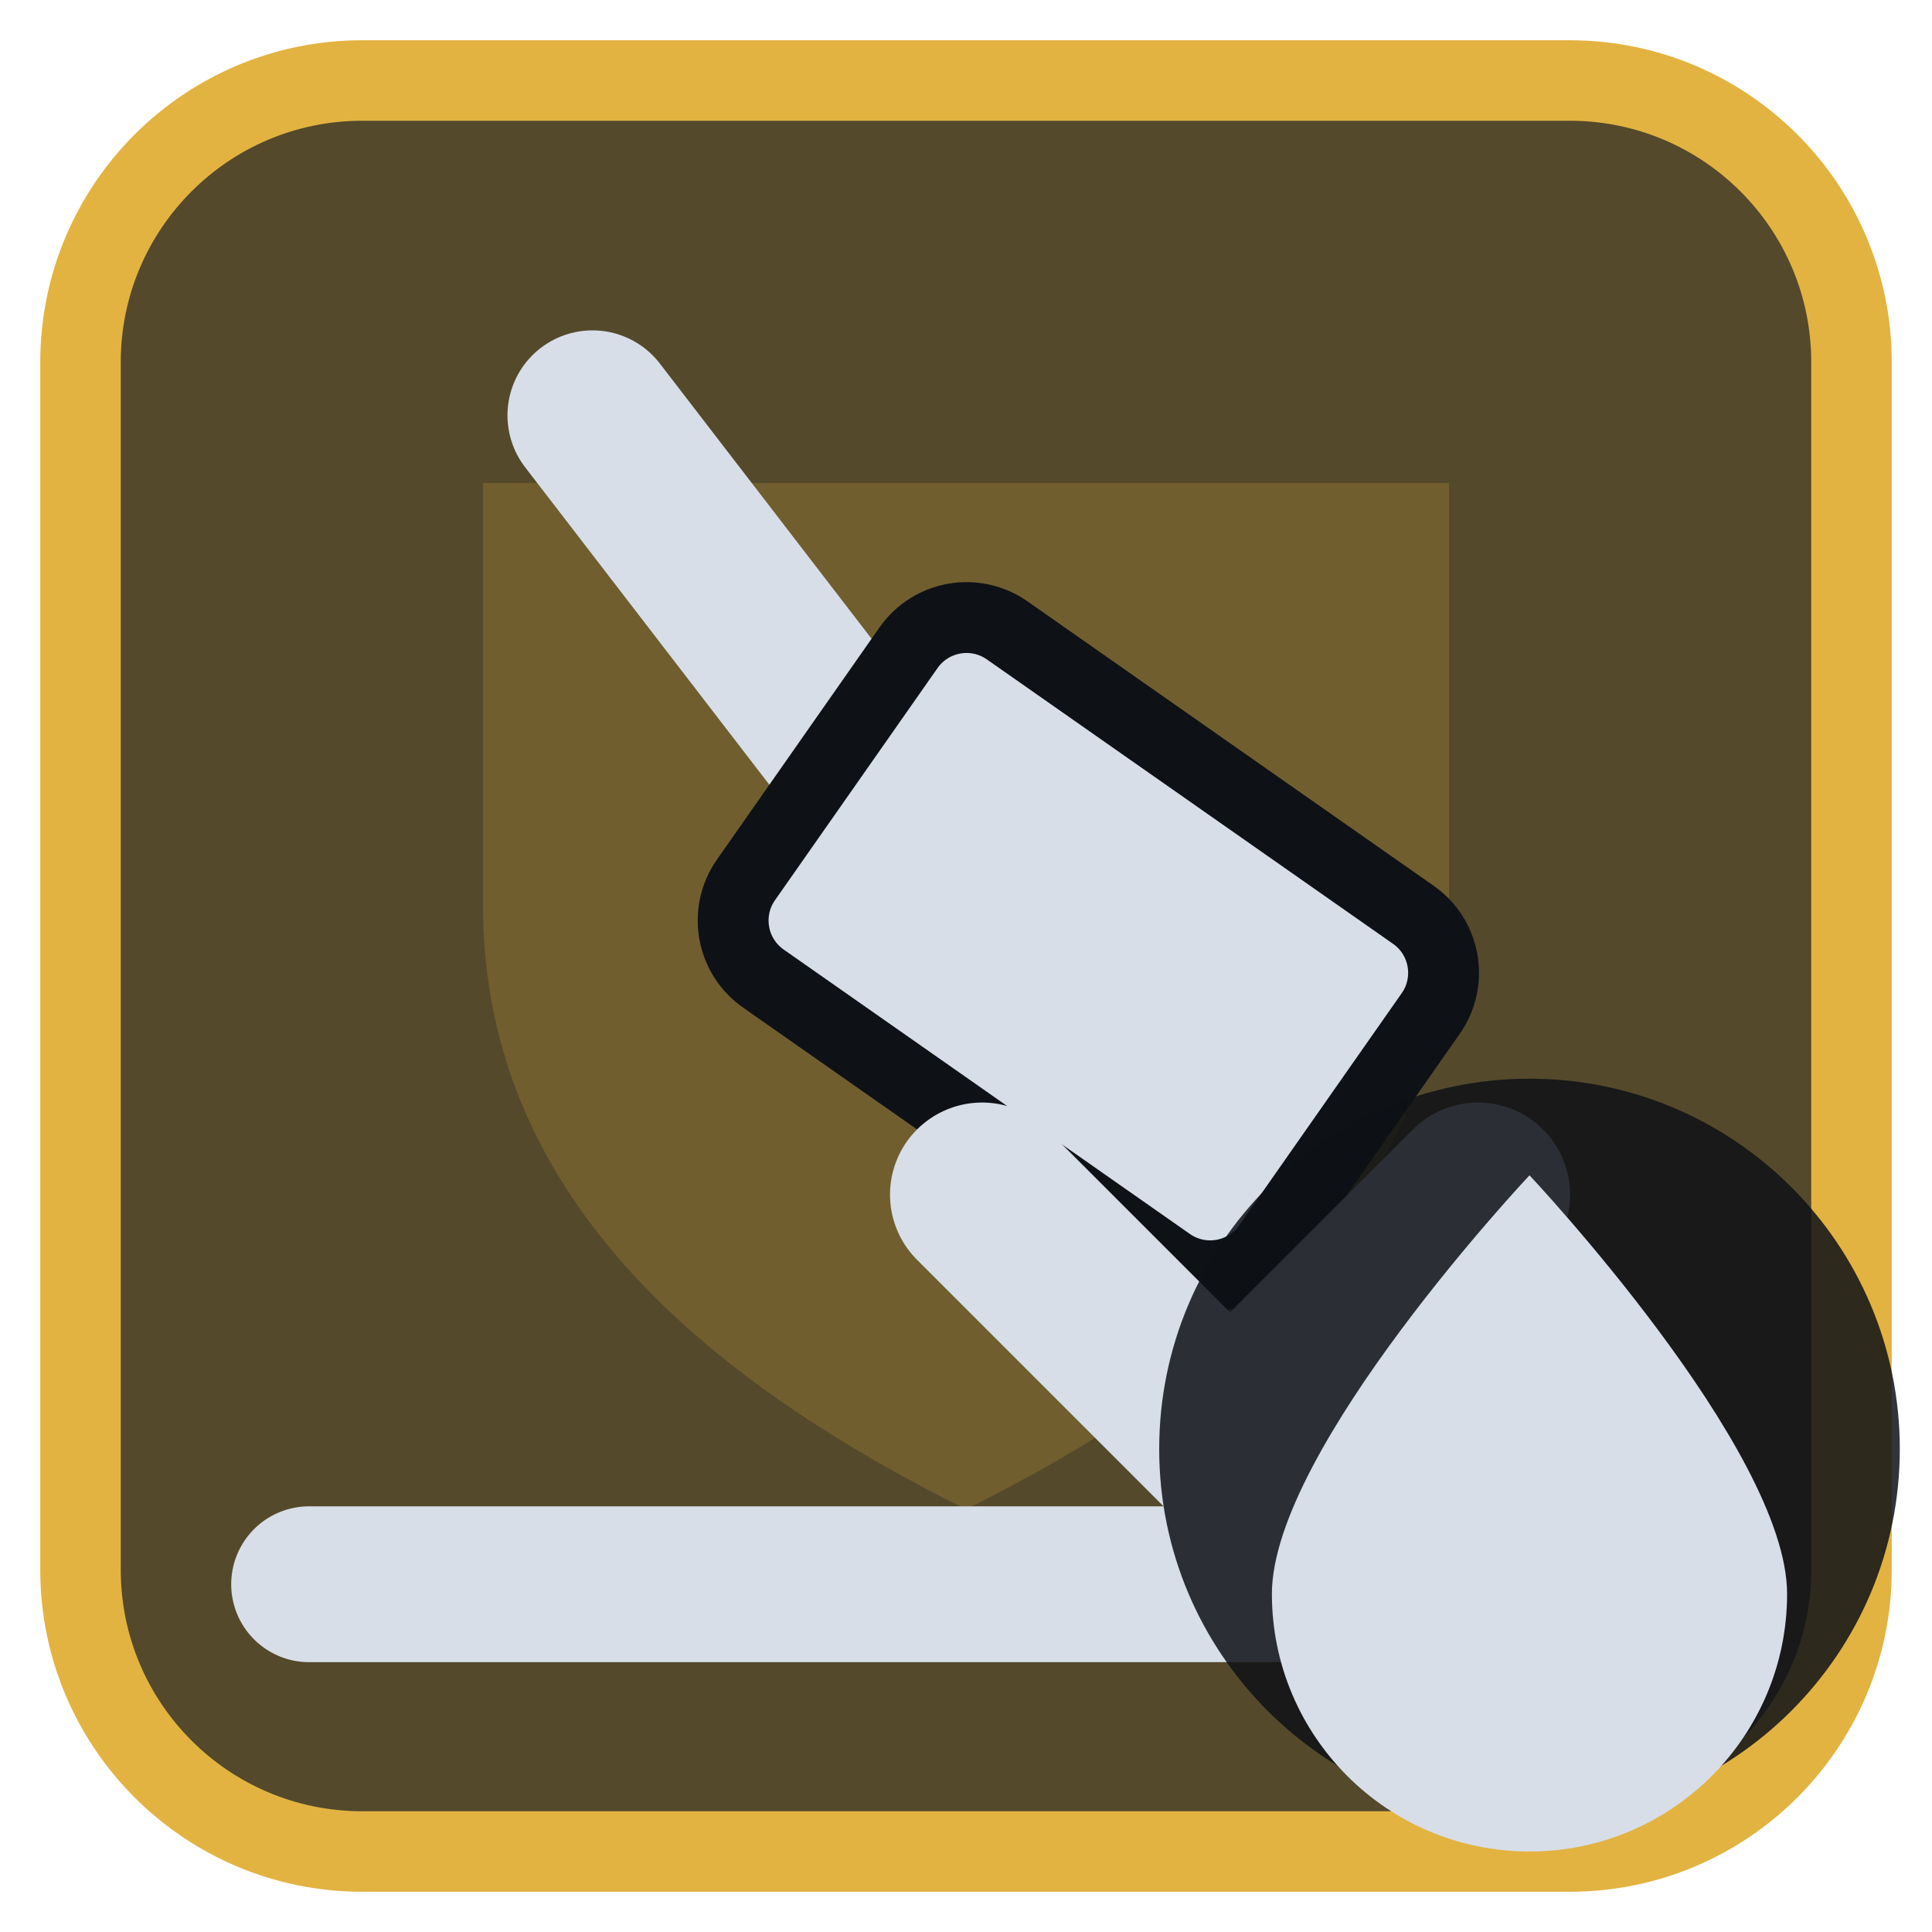
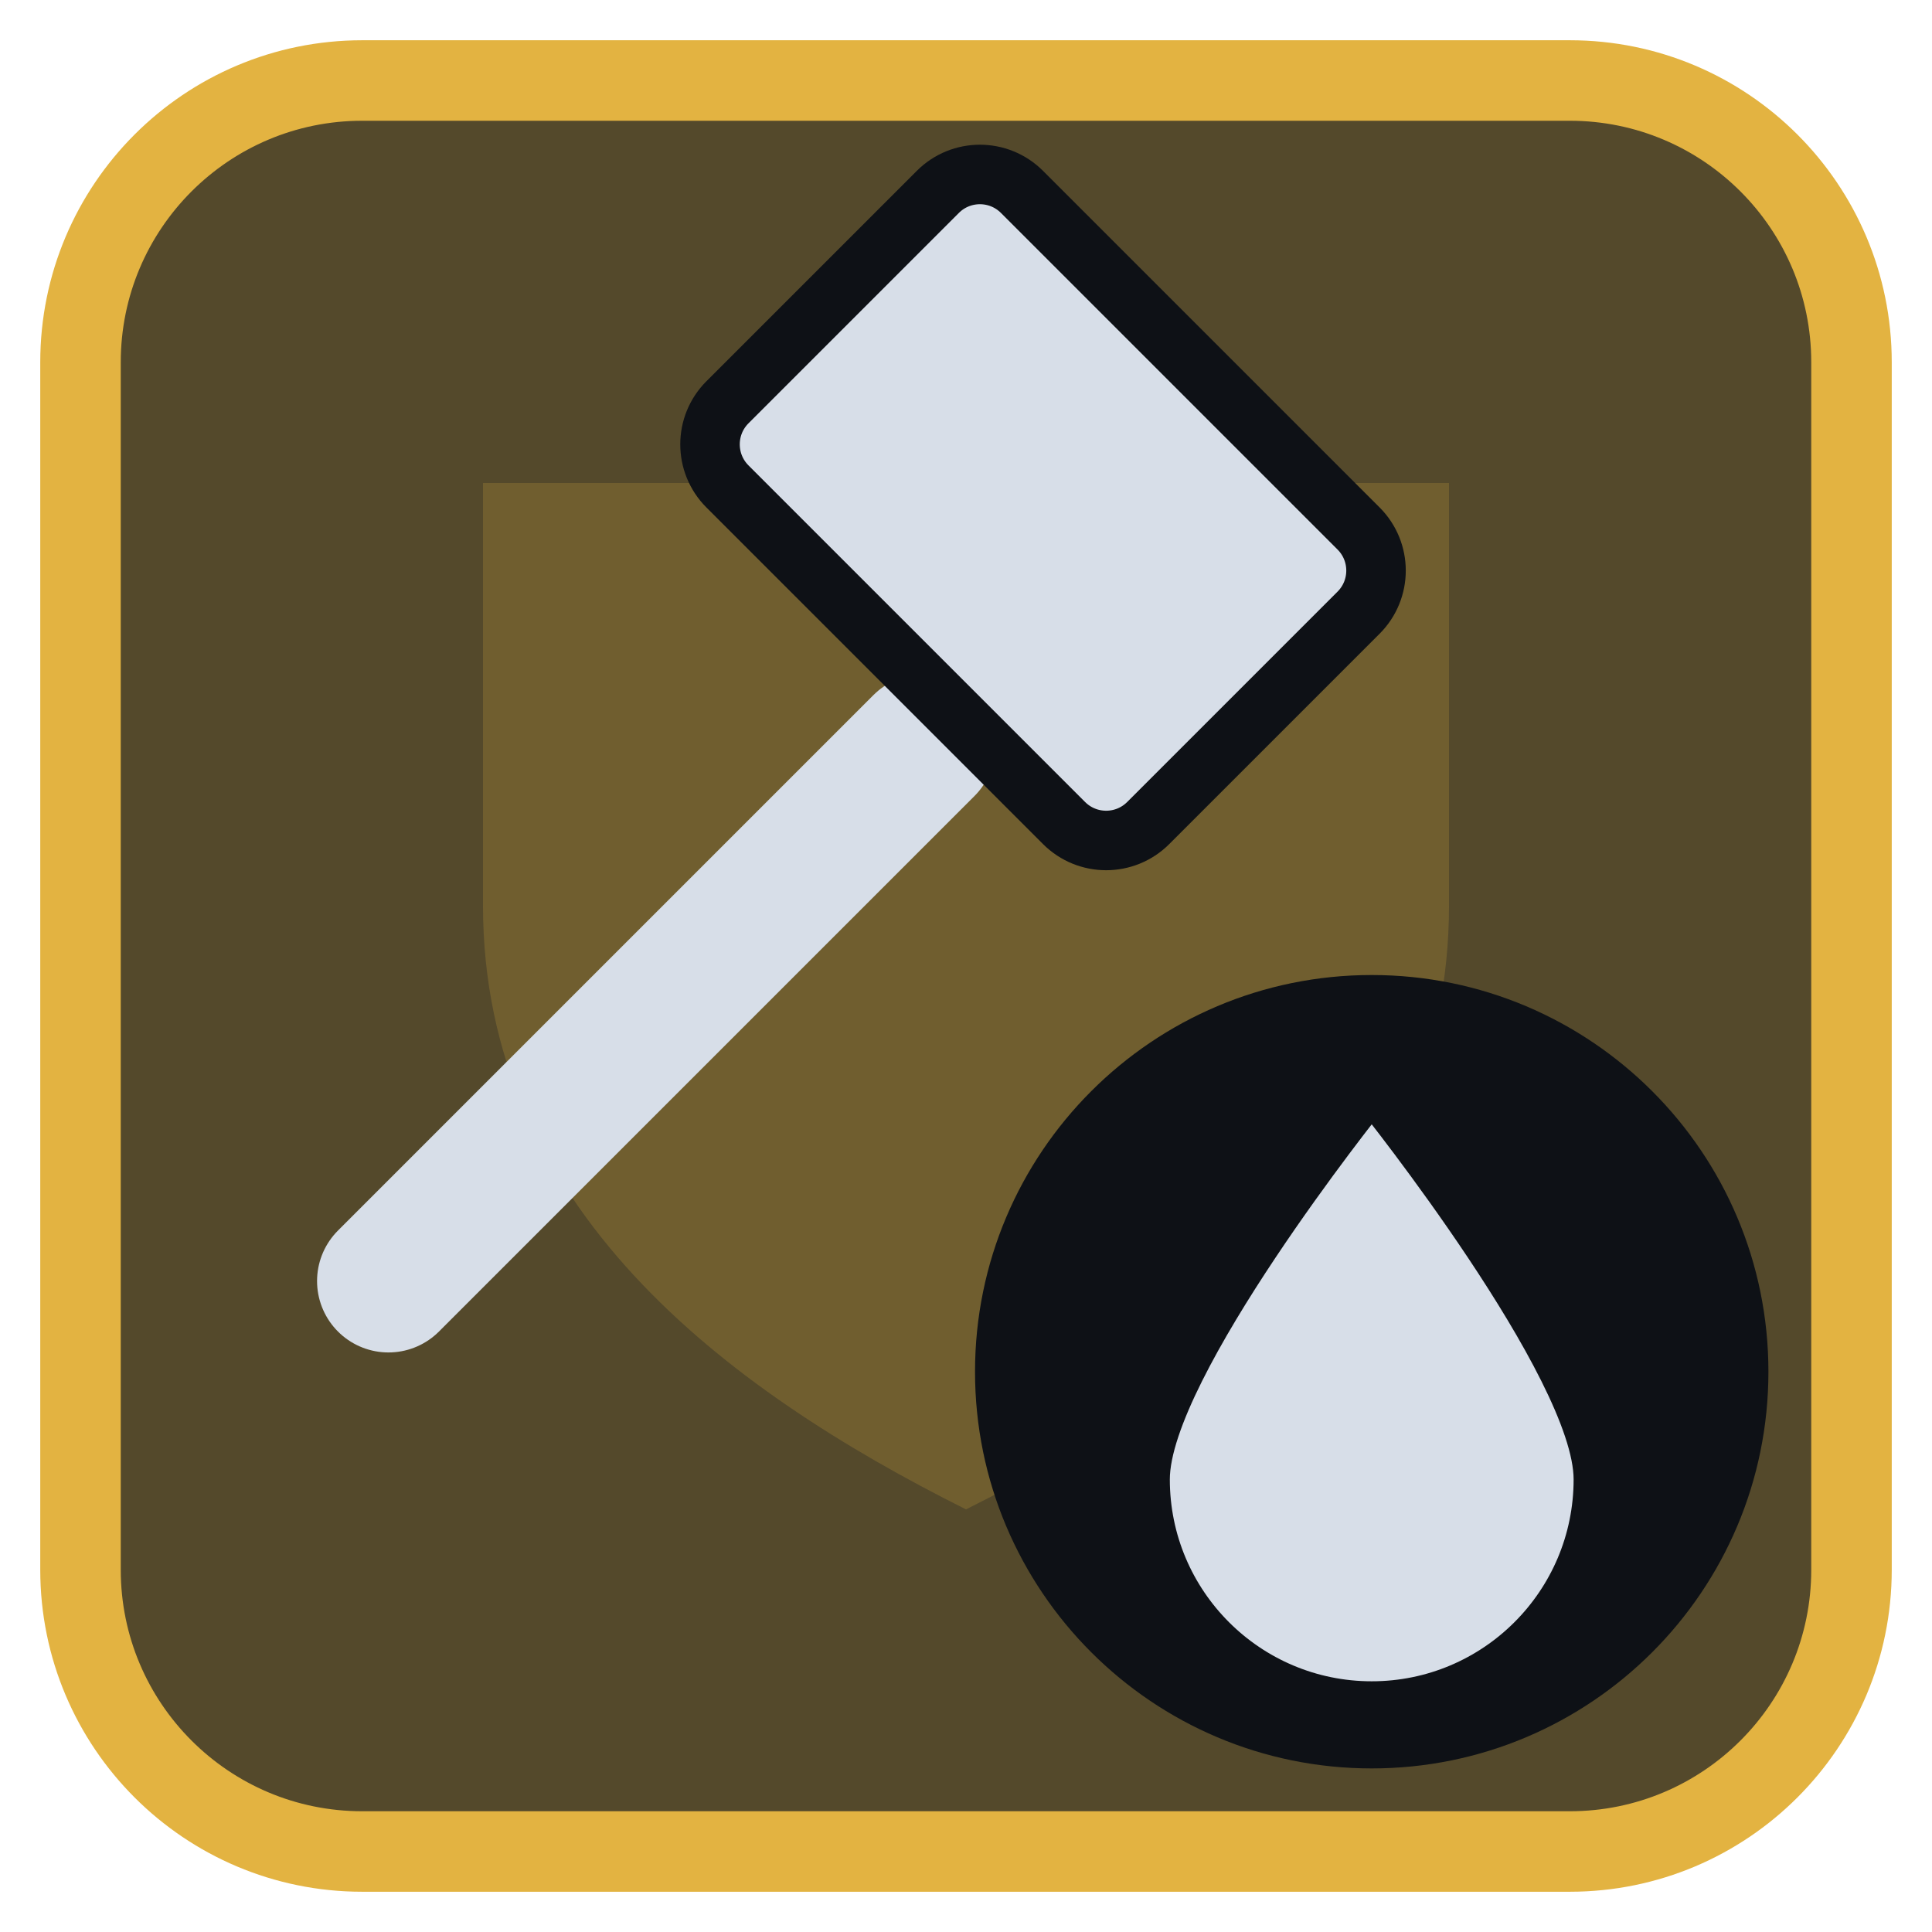
<svg xmlns="http://www.w3.org/2000/svg" viewBox="0 0 24 24" width="24" height="24">
  <rect x="1" y="1" width="22" height="22" rx="3.5" fill="#54492b" stroke="#e3b341" stroke-width="1" />
  <g opacity="0.2" transform="translate(3,3) scale(0.75)">
    <path d="M4 4h16v7c0 5-4 8-8 10-4-2-8-5-8-10z" fill="#e3b341" />
  </g>
  <g transform="translate(1.2,1.2) scale(0.88)">
-     <path d="M7 4.5L12 11" fill="none" stroke="#d7dee8" stroke-width="2.4" stroke-linecap="round" stroke-linejoin="round" />
-     <rect x="9.5" y="9" width="9" height="6" rx="1" transform="rotate(35 14 12)" fill="#d7dee8" stroke="#0e1116" stroke-width="1" />
-     <path d="M3 21H21" fill="none" stroke="#d7dee8" stroke-width="2.2" stroke-linecap="round" stroke-linejoin="round" />
-     <path d="M12.5 15.5L16 19L19.5 15.5" fill="none" stroke="#d7dee8" stroke-width="2.6" stroke-linecap="round" stroke-linejoin="round" />
+     <g transform="translate(10,10) scale(0.84) translate(-12,-12)">
+       <path d="M5 20L14 11" fill="none" stroke="#d7dee8" stroke-width="2.4" stroke-linecap="round" stroke-linejoin="round" />
+       <rect x="11" y="3.5" width="10" height="7" rx="1" transform="rotate(45 16 7)" fill="#d7dee8" stroke="#0e1116" stroke-width="1" />
+     </g>
+     <circle cx="18" cy="18" r="5.6" fill="#0e1116" />
+     <g transform="translate(18,18) scale(0.38) translate(-12,-12)">
+       <path d="M12 2C12 2 4 12 4 16A8 8 0 0 0 20 16C20 12 12 2 12 2Z" fill="#d7dee8" stroke="#0e1116" stroke-width="1" stroke-linejoin="round" />
+     </g>
  </g>
-   <circle cx="19" cy="18" r="4.6" fill="#0e1116" fill-opacity="0.85" />
-   <path d="M19 14.6C19 14.6 15.8 18 15.8 19.8A3.2 3.2 0 0 0 22.2 19.8C22.2 18 19 14.6 19 14.6Z" fill="#d7dee8" />
</svg>
